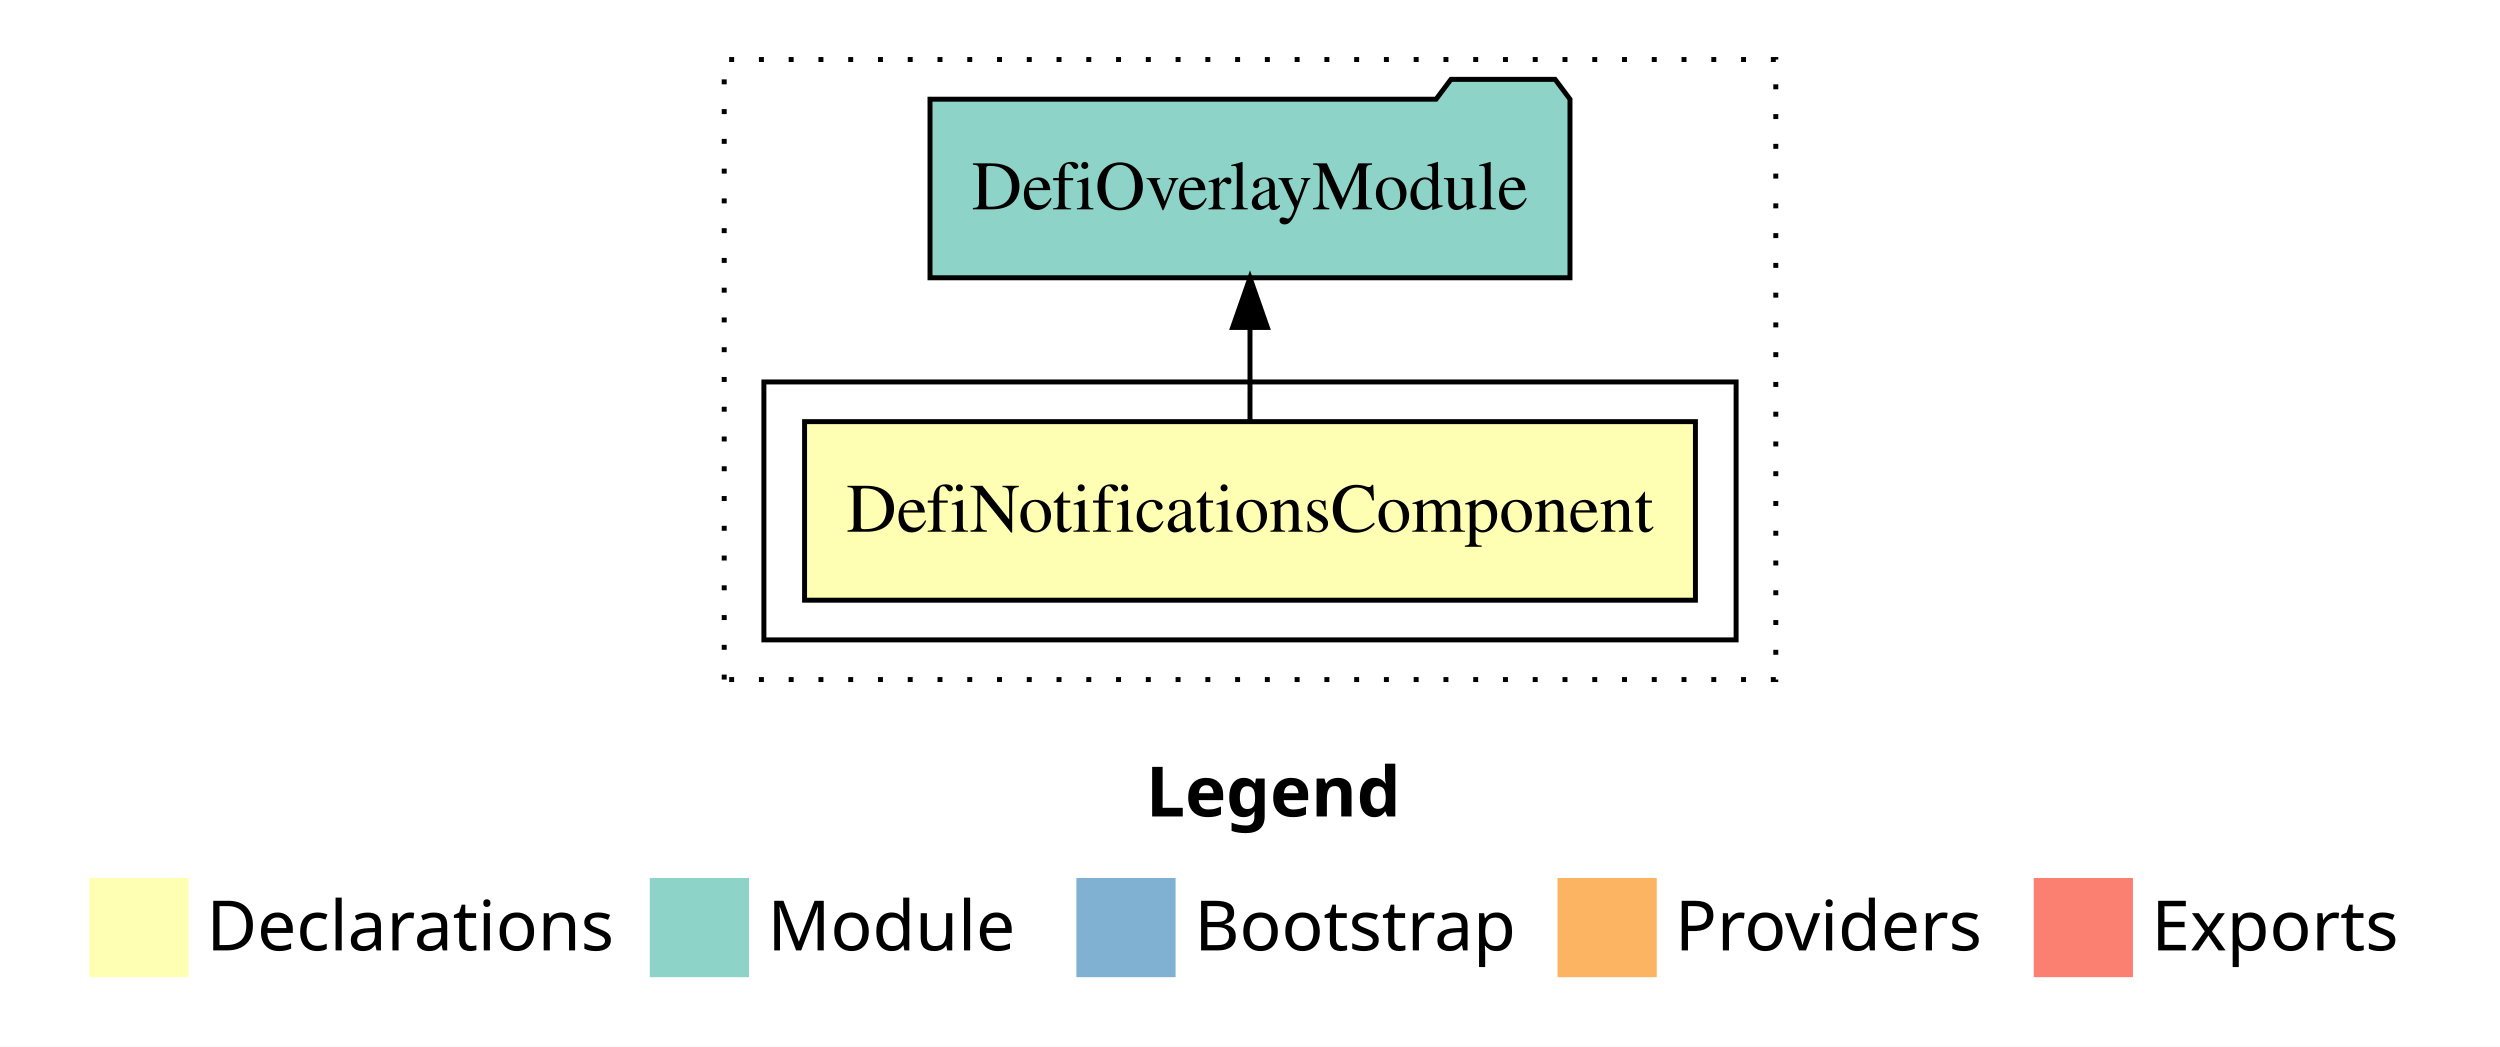
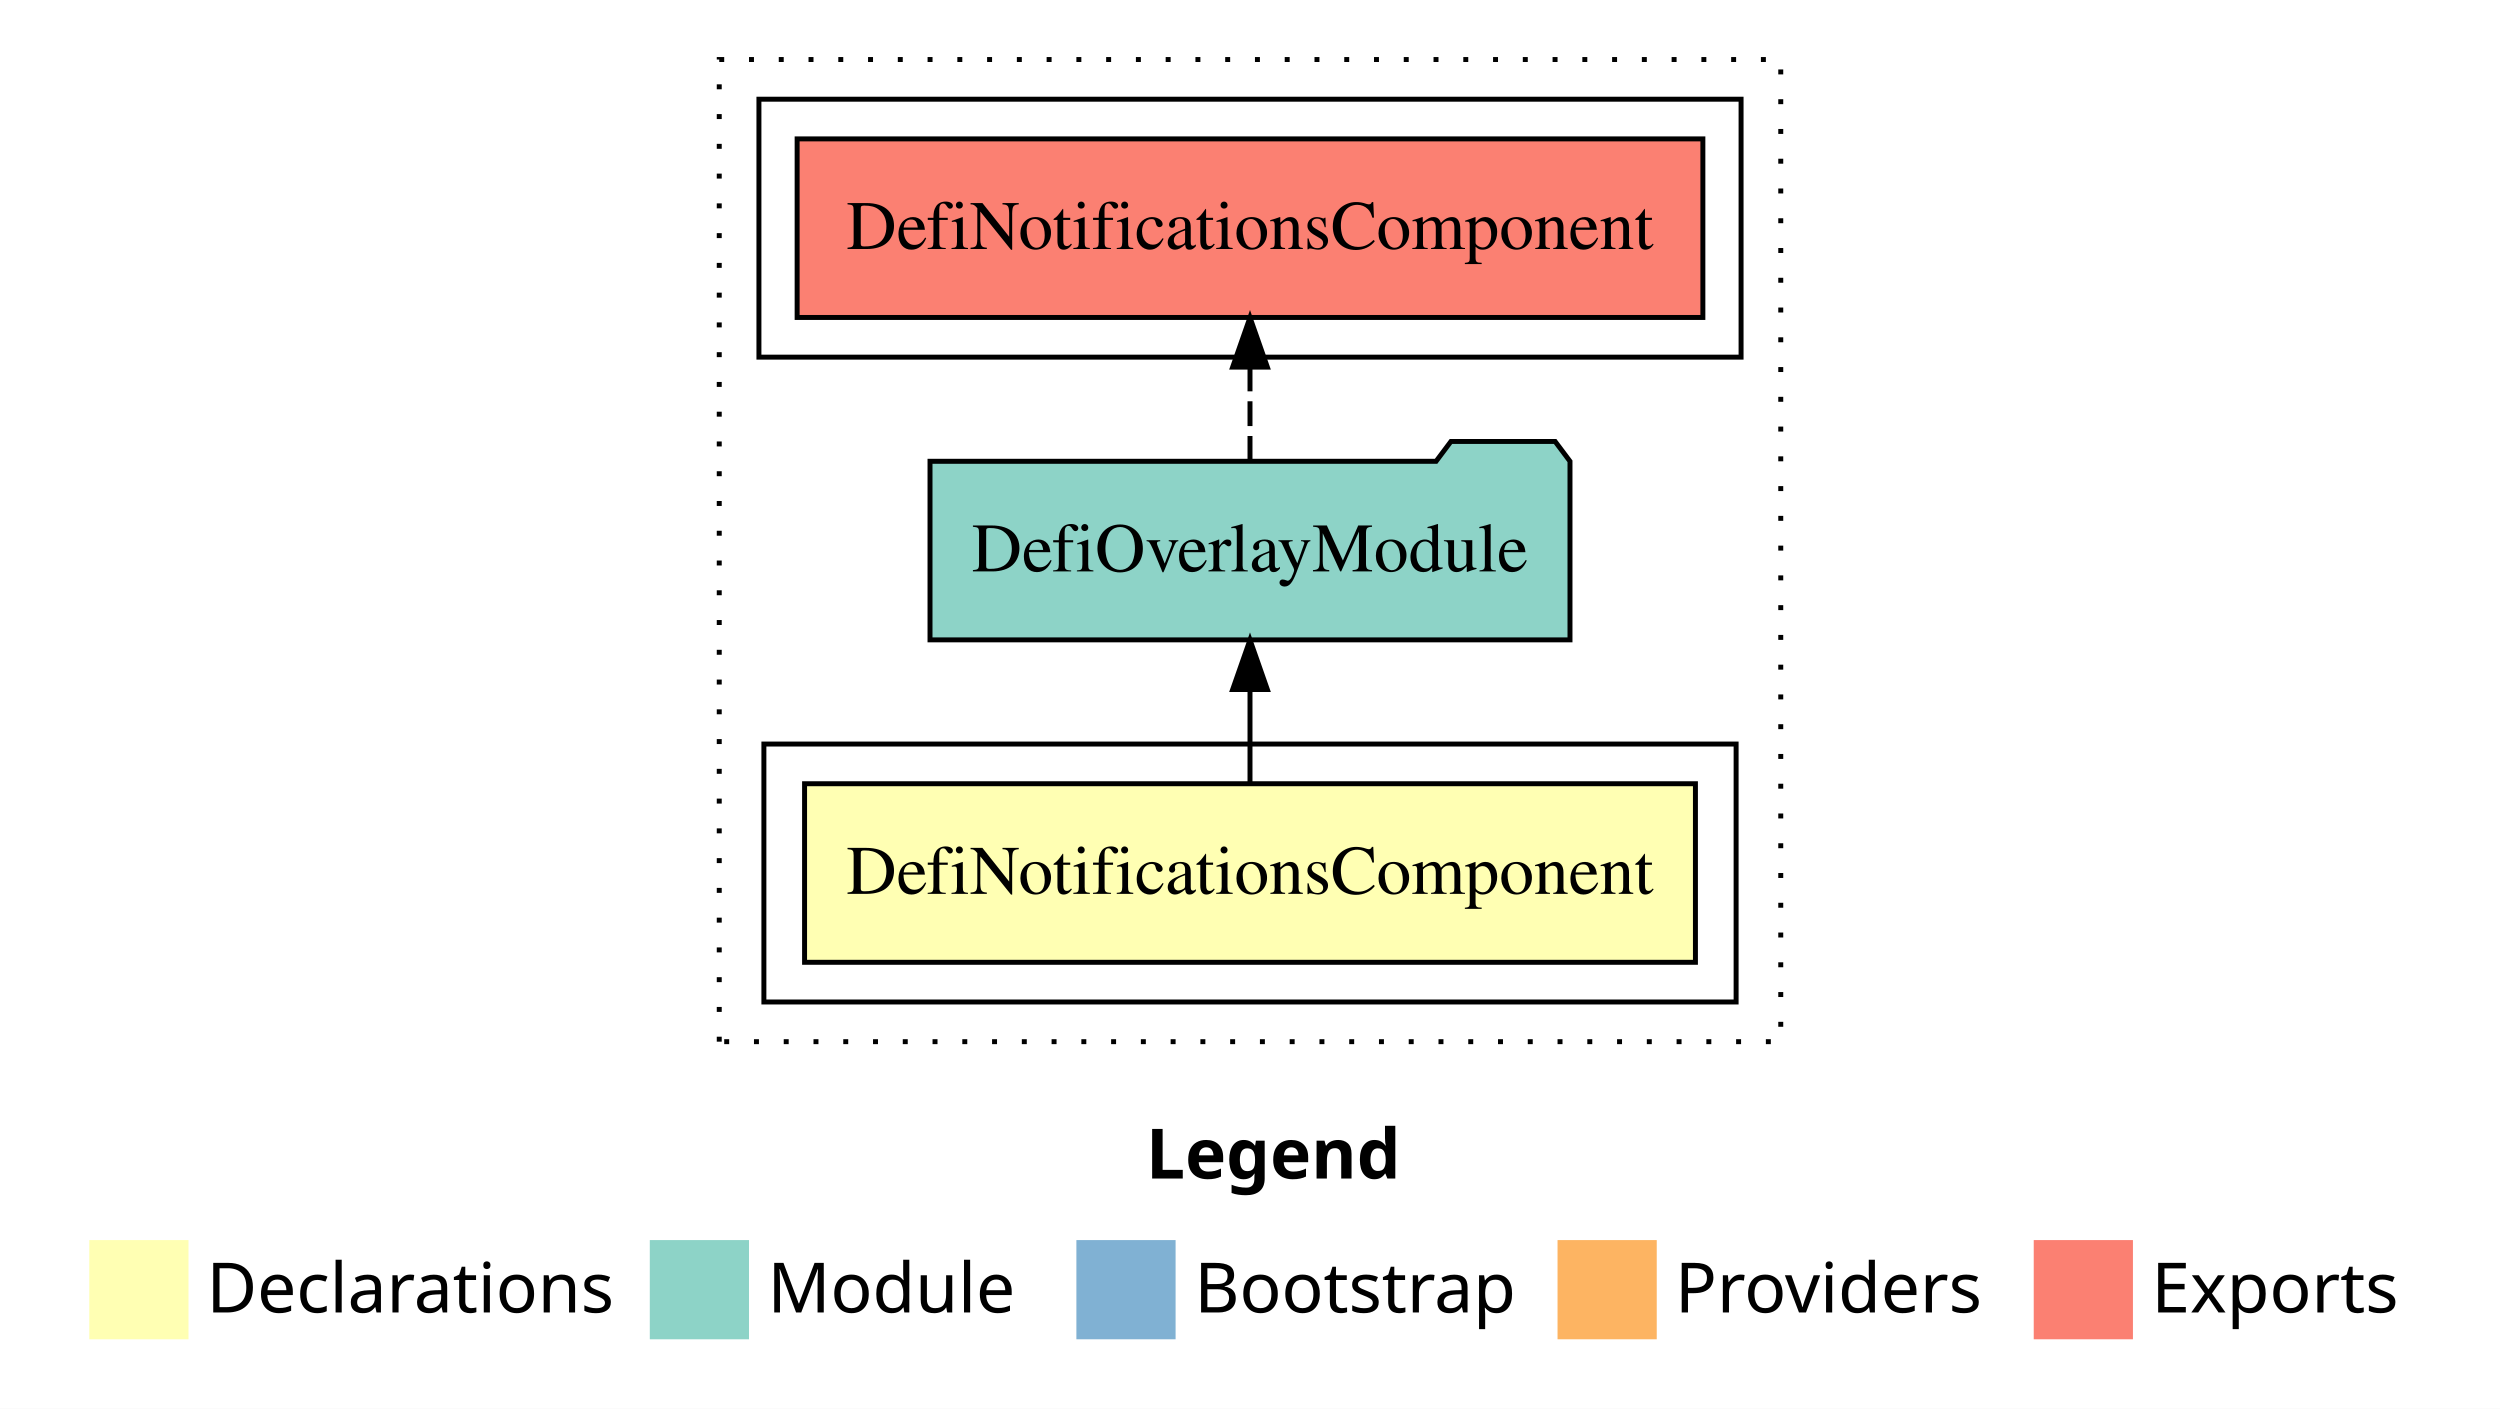
- <svg xmlns="http://www.w3.org/2000/svg" width="504pt" height="211pt" viewBox="0.00 0.00 504.00 211.00">
-   <g id="graph0" class="graph" transform="scale(1 1) rotate(0) translate(4 207)">
-     <polygon fill="#ffffff" stroke="transparent" points="-4,4 -4,-207 500,-207 500,4 -4,4" />
+ <svg xmlns="http://www.w3.org/2000/svg" width="504pt" height="284pt" viewBox="0.00 0.00 504.00 284.00">
+   <g id="graph0" class="graph" transform="scale(1 1) rotate(0) translate(4 280)">
+     <polygon fill="#ffffff" stroke="transparent" points="-4,4 -4,-280 500,-280 500,4 -4,4" />
    <text text-anchor="start" x="227.009" y="-42.4" font-family="sans-serif" font-weight="bold" font-size="14.00" fill="#000000">Legend</text>
    <polygon fill="#ffffb3" stroke="transparent" points="14,-10 14,-30 34,-30 34,-10 14,-10" />
    <text text-anchor="start" x="37.629" y="-15.4" font-family="sans-serif" font-size="14.00" fill="#000000">  Declarations</text>
    <polygon fill="#8dd3c7" stroke="transparent" points="127,-10 127,-30 147,-30 147,-10 127,-10" />
    <text text-anchor="start" x="150.725" y="-15.4" font-family="sans-serif" font-size="14.00" fill="#000000">  Module</text>
    <polygon fill="#80b1d3" stroke="transparent" points="213,-10 213,-30 233,-30 233,-10 213,-10" />
    <text text-anchor="start" x="236.781" y="-15.4" font-family="sans-serif" font-size="14.00" fill="#000000">  Bootstrap</text>
    <polygon fill="#fdb462" stroke="transparent" points="310,-10 310,-30 330,-30 330,-10 310,-10" />
    <text text-anchor="start" x="333.673" y="-15.4" font-family="sans-serif" font-size="14.00" fill="#000000">  Providers</text>
    <polygon fill="#fb8072" stroke="transparent" points="406,-10 406,-30 426,-30 426,-10 406,-10" />
    <text text-anchor="start" x="429.726" y="-15.4" font-family="sans-serif" font-size="14.00" fill="#000000">  Exports</text>
    <g id="clust1" class="cluster">
-       <polygon fill="none" stroke="#000000" stroke-dasharray="1,5" points="142,-70 142,-195 354,-195 354,-70 142,-70" />
+       <polygon fill="none" stroke="#000000" stroke-dasharray="1,5" points="141,-70 141,-268 355,-268 355,-70 141,-70" />
    </g>
    <g id="clust2" class="cluster">
      <polygon fill="none" stroke="#000000" points="150,-78 150,-130 346,-130 346,-78 150,-78" />
+     </g>
+     <g id="clust5" class="cluster">
+       <polygon fill="none" stroke="#000000" points="149,-208 149,-260 347,-260 347,-208 149,-208" />
    </g>
    <g id="node1" class="node">
      <polygon fill="#ffffb3" stroke="#000000" points="337.799,-122 158.201,-122 158.201,-86 337.799,-86 337.799,-122" />
      <text text-anchor="middle" x="248" y="-99.8" font-family="Times,serif" font-size="14.00" fill="#000000">DefiNotificationsComponent</text>
    </g>
    <g id="node2" class="node">
      <polygon fill="#8dd3c7" stroke="#000000" points="312.51,-187 309.51,-191 288.51,-191 285.51,-187 183.49,-187 183.49,-151 312.51,-151 312.51,-187" />
      <text text-anchor="middle" x="248" y="-164.8" font-family="Times,serif" font-size="14.00" fill="#000000">DefiOverlayModule</text>
    </g>
    <g id="edge1" class="edge">
      <path fill="none" stroke="#000000" d="M248,-122.106C248,-122.106 248,-140.991 248,-140.991" />
      <polygon fill="#000000" stroke="#000000" points="244.5,-140.991 248,-150.991 251.5,-140.991 244.5,-140.991" />
    </g>
+     <g id="node3" class="node">
+       <polygon fill="#fb8072" stroke="#000000" points="339.299,-252 156.701,-252 156.701,-216 339.299,-216 339.299,-252" />
+       <text text-anchor="middle" x="248" y="-229.8" font-family="Times,serif" font-size="14.00" fill="#000000">DefiNotificationsComponent </text>
+     </g>
+     <g id="edge2" class="edge">
+       <path fill="none" stroke="#000000" stroke-dasharray="5,2" d="M248,-187.106C248,-187.106 248,-205.991 248,-205.991" />
+       <polygon fill="#000000" stroke="#000000" points="244.5,-205.991 248,-215.991 251.5,-205.991 244.5,-205.991" />
+     </g>
  </g>
</svg>
